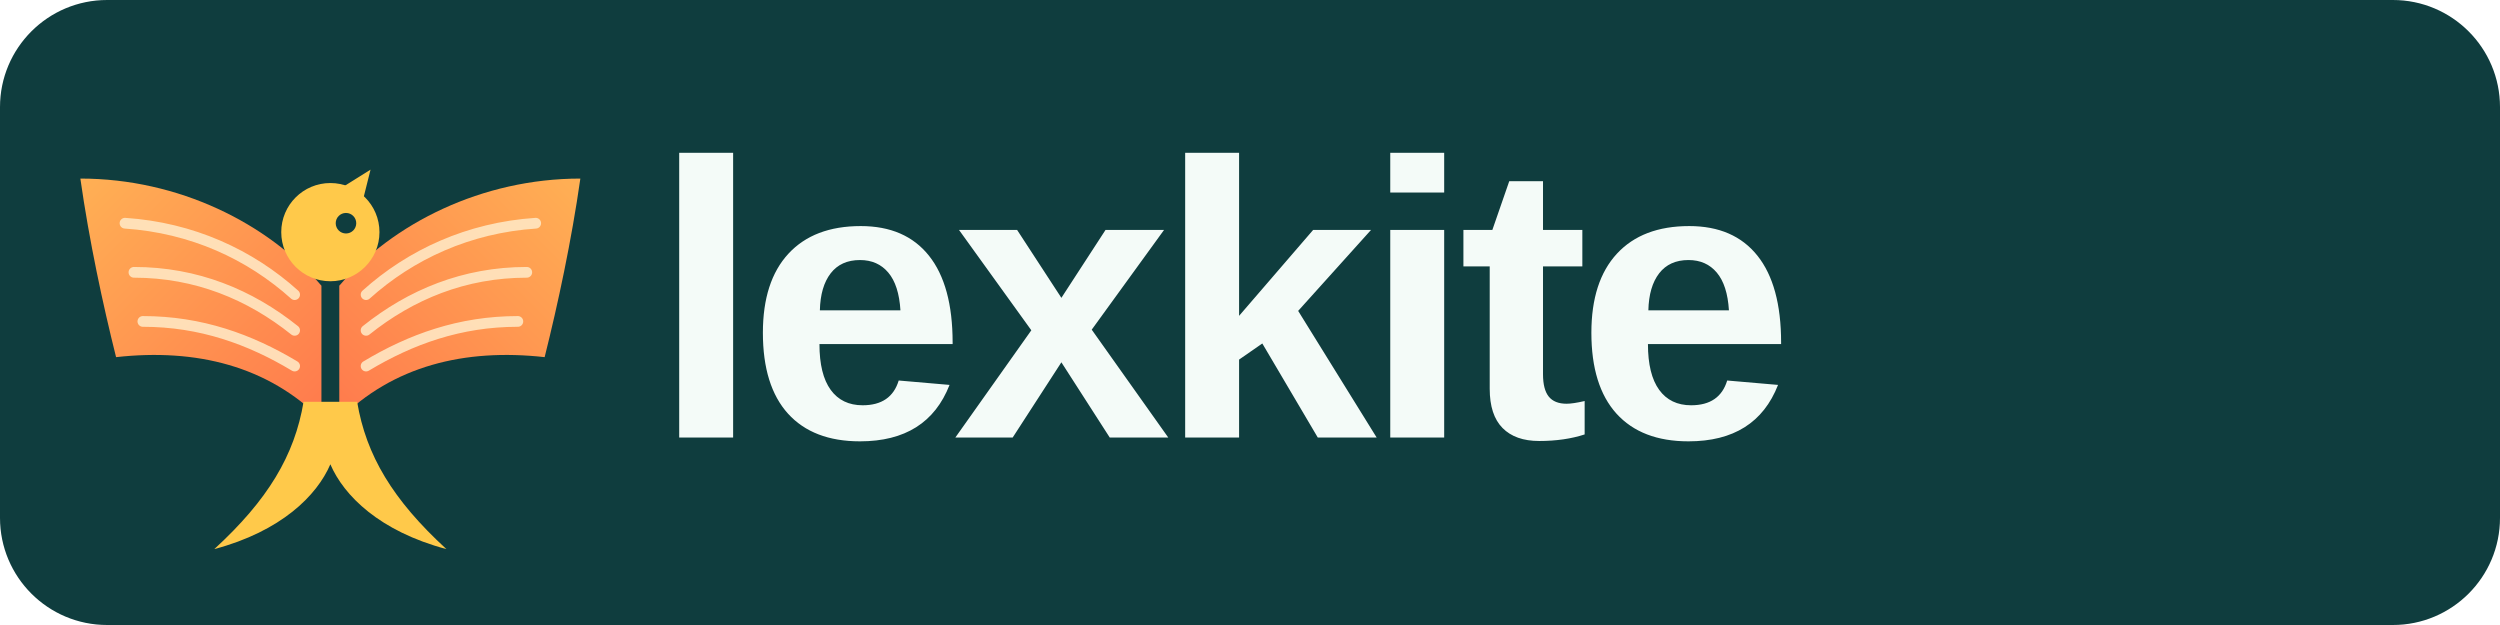
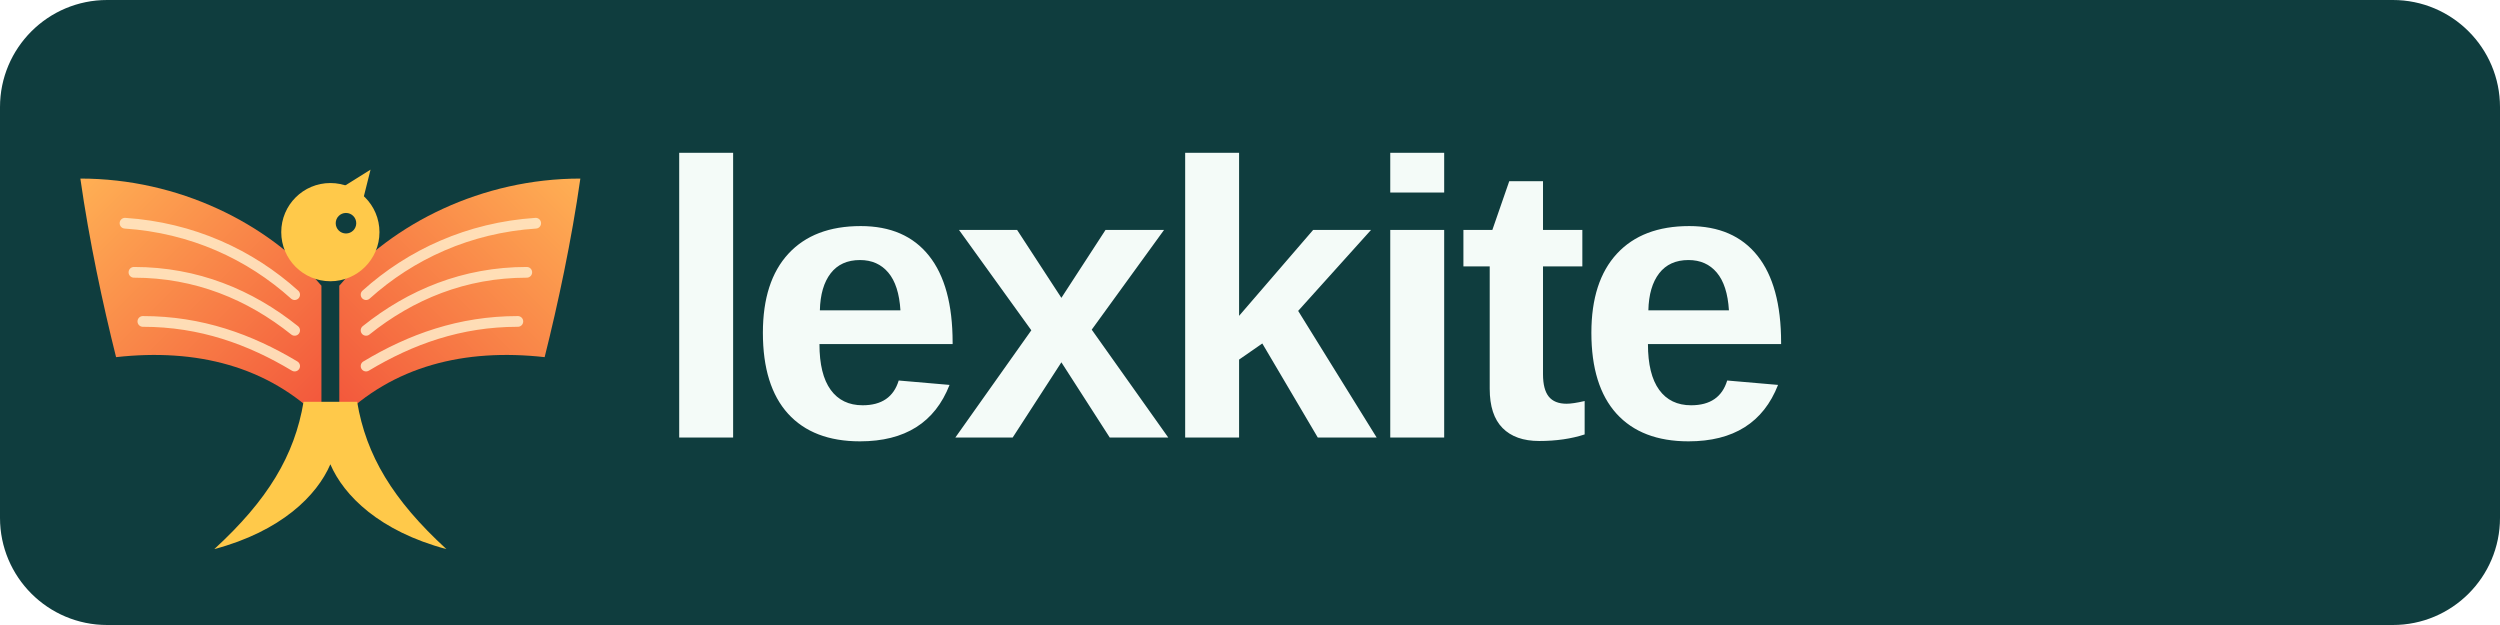
<svg xmlns="http://www.w3.org/2000/svg" viewBox="0 0 560 140" width="560" height="140">
  <defs>
    <linearGradient id="pg" x1="0" y1="0" x2="1" y2="1">
      <stop offset="0" stop-color="#FFB054" />
-       <stop offset="1" stop-color="#FF7A4D" />
+       <stop offset="1" stop-color="#F2553B" />
    </linearGradient>
    <linearGradient id="pg2" x1="1" y1="0" x2="0" y2="1">
      <stop offset="0" stop-color="#FFB054" />
-       <stop offset="1" stop-color="#FF7A4D" />
+       <stop offset="1" stop-color="#F2553B" />
    </linearGradient>
  </defs>
  <rect width="560" height="140" rx="24" fill="#0F3D3E" />
  <svg x="14" y="10" width="120" height="120" viewBox="0 0 120 120">
    <path d="M58 54 C46 40 26 30 4 30 C6 44 9 58 12 70 C30 68 46 72 58 84 Z" fill="url(#pg)" />
    <path d="M62 54 C74 40 94 30 116 30 C114 44 111 58 108 70 C90 68 74 72 62 84 Z" fill="url(#pg2)" />
    <path d="M52 56 C42 47 29 41 14 40 M52 64 C42 56 30 51 16 51 M52 72 C42 66 31 62 18 62 M68 56 C78 47 91 41 106 40 M68 64 C78 56 90 51 104 51 M68 72 C78 66 89 62 102 62" stroke="#FFE7C2" stroke-width="2.4" fill="none" stroke-linecap="round" opacity=".9" />
    <path d="M54 80 C52 92 46 102 34 113 C49 109 57 101 60 94 C63 101 71 109 86 113 C74 102 68 92 66 80 Z" fill="#FFC94A" />
    <circle cx="60" cy="42" r="11" fill="#FFC94A" />
    <path d="M61 33 l8 -5 l-2 8 Z" fill="#FFC94A" />
    <circle cx="63.5" cy="40" r="2.3" fill="#0F3D3E" />
  </svg>
  <text x="146" y="98" font-family="Bricolage Grotesque, Avenir Next, Arial, sans-serif" font-weight="800" font-size="88" letter-spacing="-3" fill="#F4FBF8">lexkite</text>
</svg>
